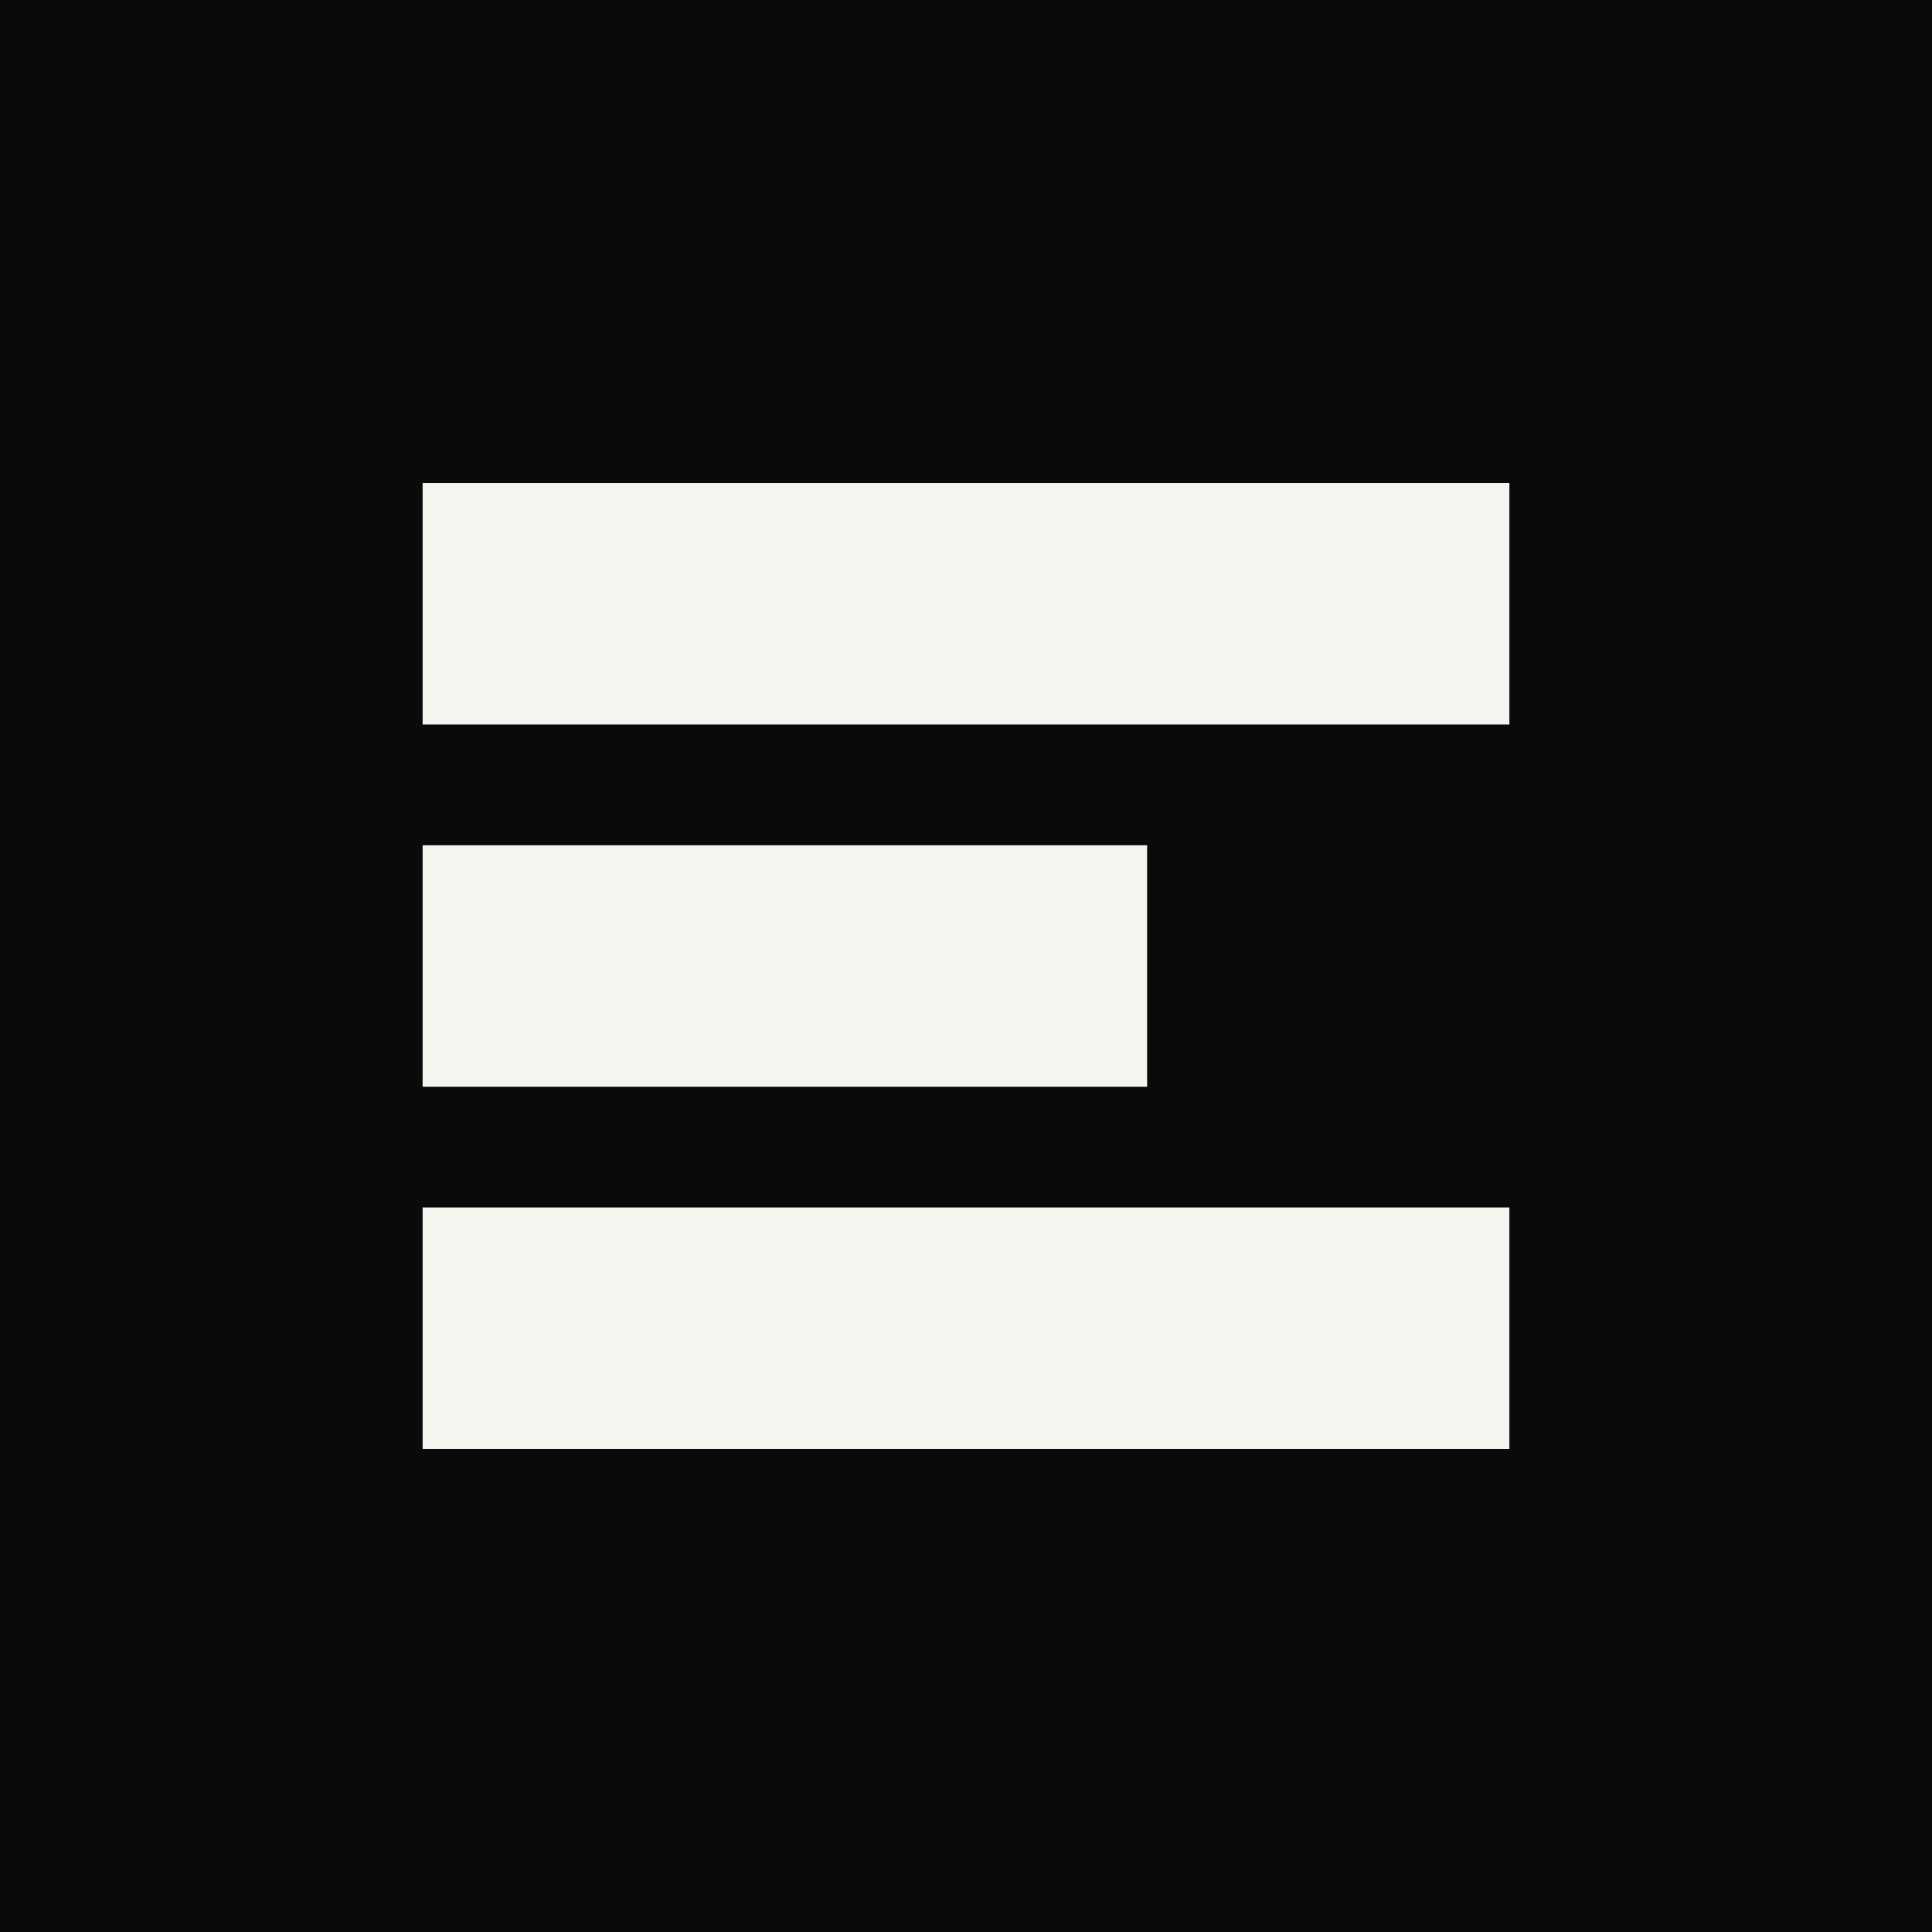
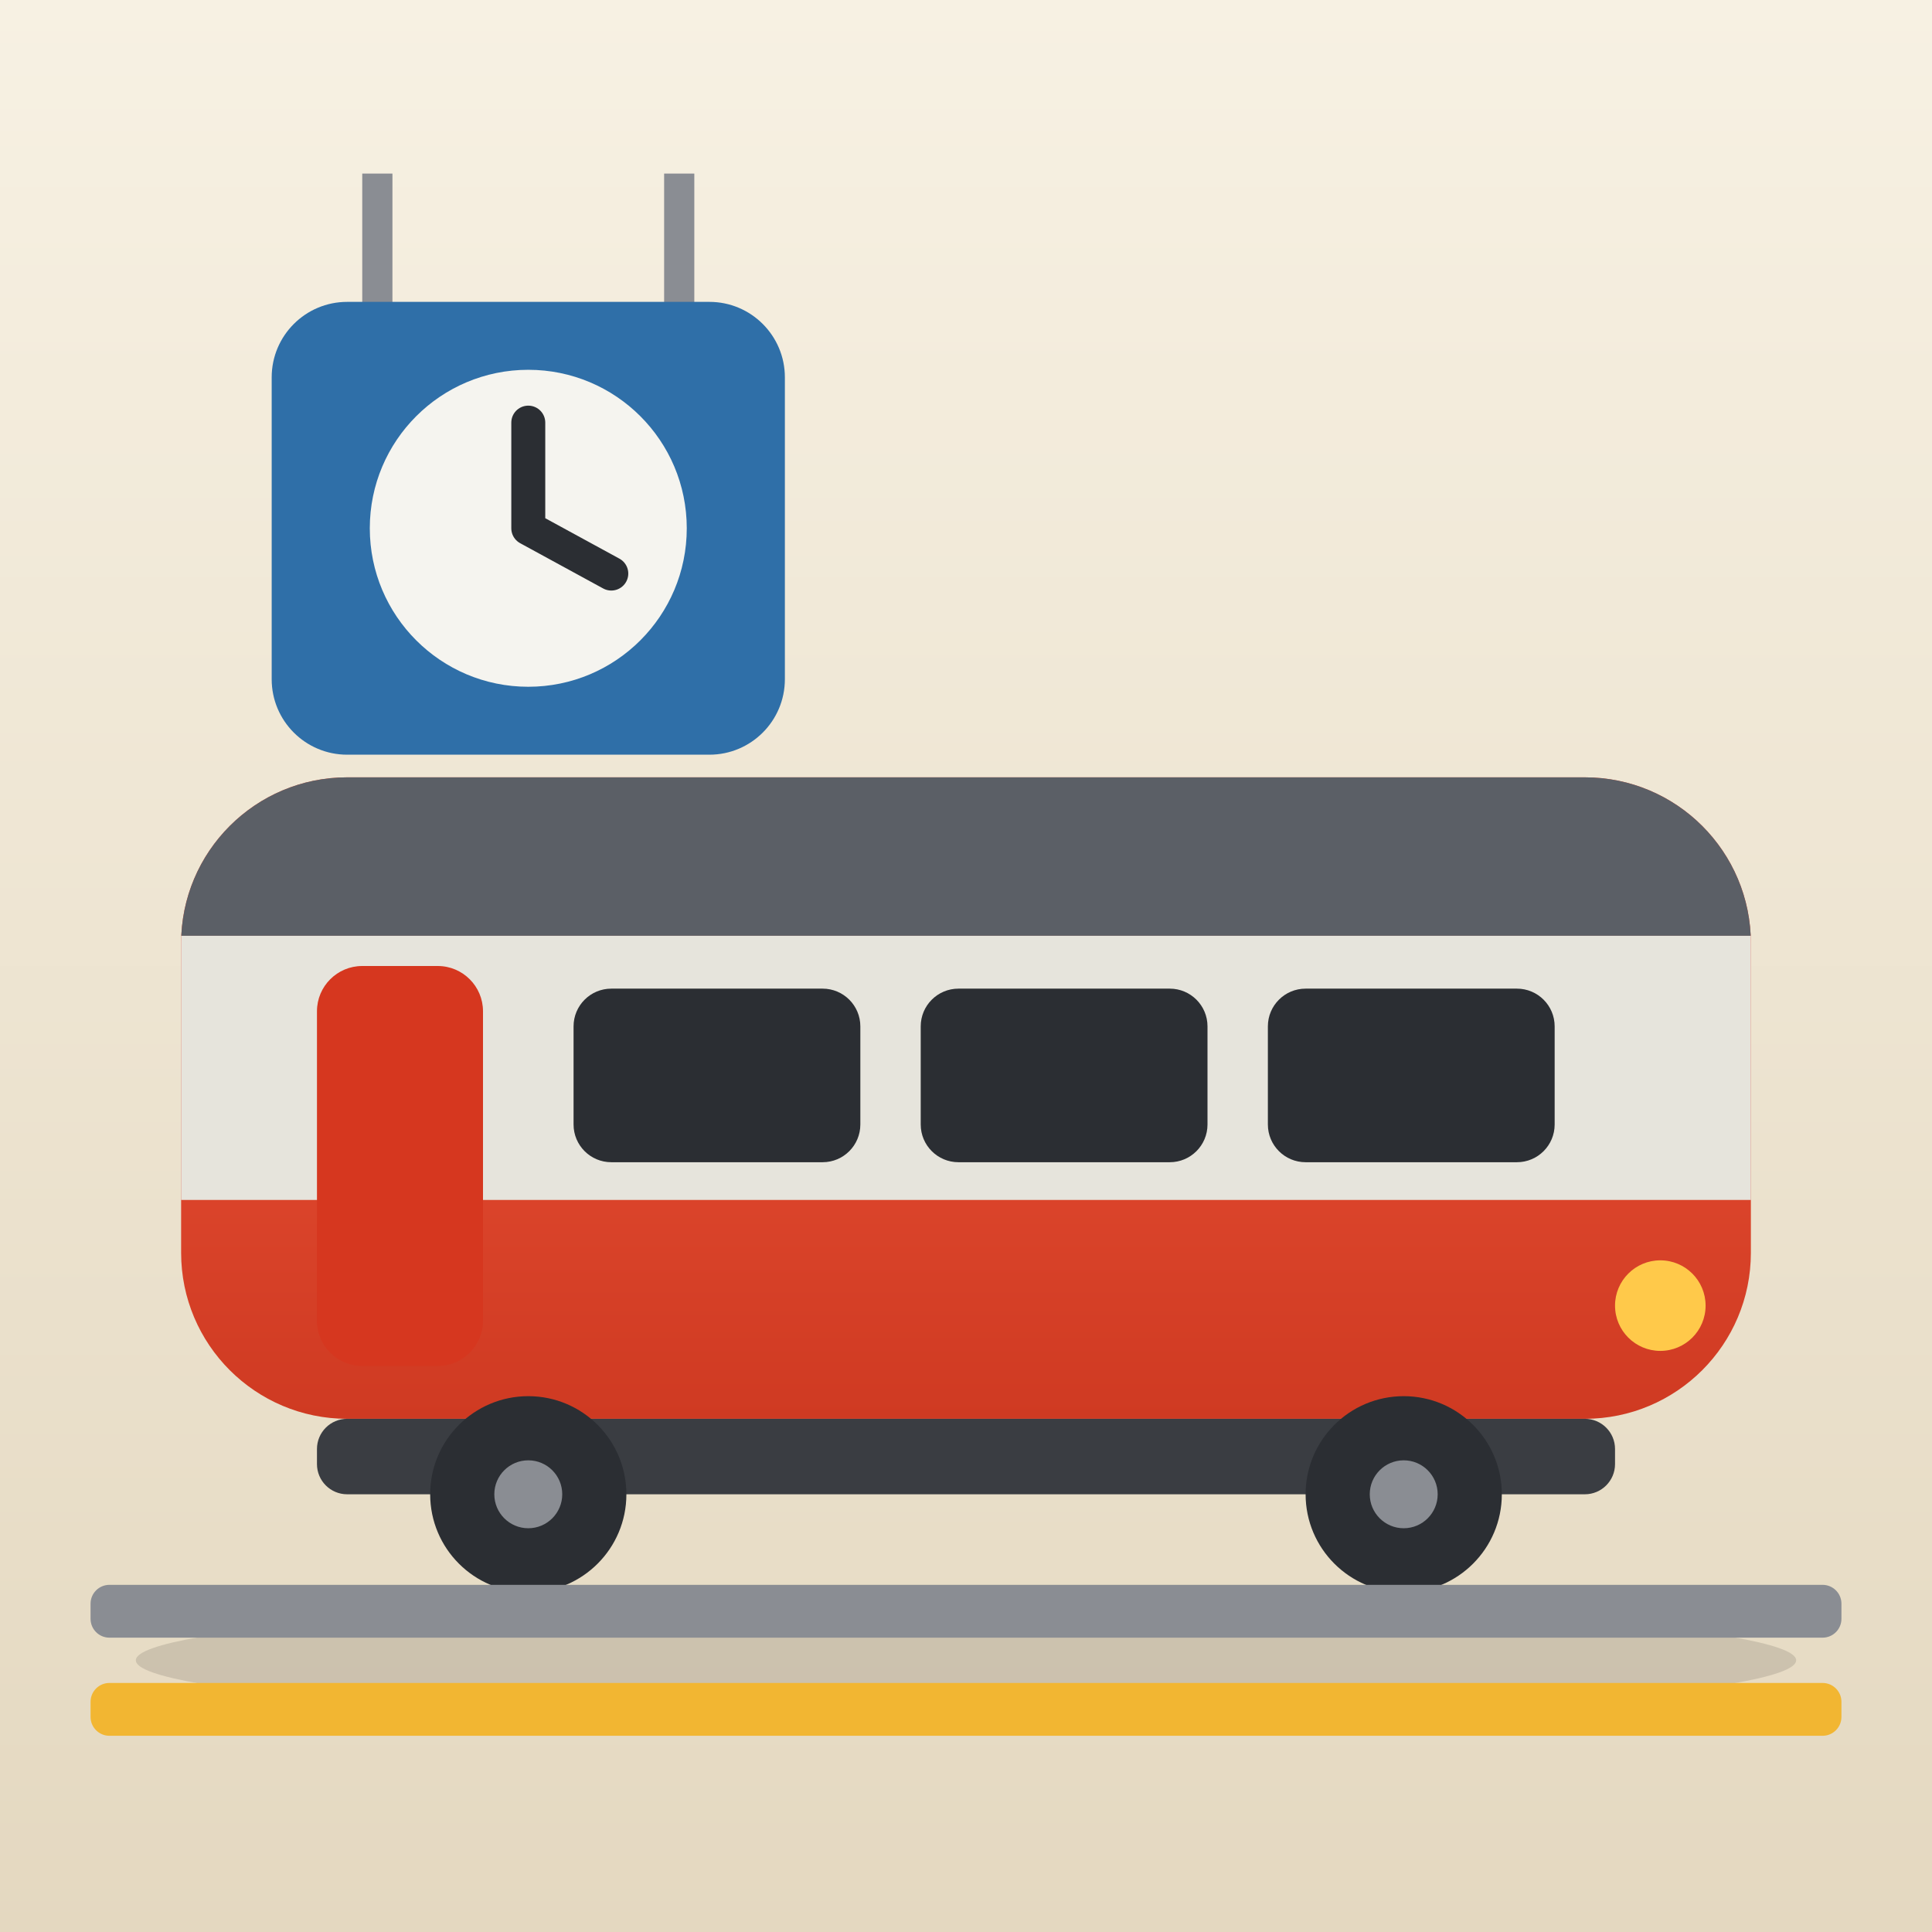
- <svg xmlns="http://www.w3.org/2000/svg" viewBox="0 0 32 32">
-   <rect width="32" height="32" fill="#0A0A0A" />
-   <rect x="7" y="8" width="18" height="4" fill="#F5F4EF" />
-   <rect x="7" y="14" width="12" height="4" fill="#F5F4EF" />
-   <rect x="7" y="20" width="18" height="4" fill="#F5F4EF" />
+ <svg xmlns="http://www.w3.org/2000/svg" viewBox="0 0 512 512">
+   <defs>
+     <linearGradient id="bg" x1="0" y1="0" x2="0" y2="1">
+       <stop offset="0" stop-color="#F7F1E3" />
+       <stop offset="1" stop-color="#E4D8C0" />
+     </linearGradient>
+     <linearGradient id="red" x1="0" y1="0" x2="0" y2="1">
+       <stop offset="0" stop-color="#F0563A" />
+       <stop offset="1" stop-color="#CF3A22" />
+     </linearGradient>
+     <clipPath id="b">
+       <rect x="48" y="206" width="416" height="170" rx="44" />
+     </clipPath>
+   </defs>
+   <rect width="512" height="512" fill="url(#bg)" />
+   <rect x="96" y="46" width="8" height="40" fill="#8A8D93" />
+   <rect x="176" y="46" width="8" height="40" fill="#8A8D93" />
+   <rect x="72" y="80" width="136" height="120" rx="20" fill="#2F6FA8" />
+   <circle cx="140" cy="140" r="42" fill="#F5F4EF" />
+   <path d="M140 140 V112 M140 140 L162 152" stroke="#2B2E33" stroke-width="9" stroke-linecap="round" fill="none" />
+   <ellipse cx="256" cy="440" rx="220" ry="16" fill="#000" opacity=".12" />
+   <g clip-path="url(#b)">
+     <rect x="48" y="206" width="416" height="170" fill="url(#red)" />
+     <rect x="48" y="206" width="416" height="42" fill="#5B5F66" />
+     <rect x="48" y="248" width="416" height="70" fill="#E6E4DC" />
+   </g>
+   <rect x="84" y="256" width="44" height="106" rx="12" fill="#D6371F" />
+   <rect x="152" y="262" width="76" height="46" rx="10" fill="#2B2E33" />
+   <rect x="244" y="262" width="76" height="46" rx="10" fill="#2B2E33" />
+   <rect x="336" y="262" width="76" height="46" rx="10" fill="#2B2E33" />
+   <circle cx="440" cy="346" r="12" fill="#FFC94A" />
+   <rect x="84" y="376" width="344" height="20" rx="8" fill="#3A3D42" />
+   <circle cx="140" cy="396" r="26" fill="#2B2E33" />
+   <circle cx="140" cy="396" r="9" fill="#8A8D93" />
+   <circle cx="372" cy="396" r="26" fill="#2B2E33" />
+   <circle cx="372" cy="396" r="9" fill="#8A8D93" />
+   <rect x="24" y="420" width="464" height="14" rx="5" fill="#8A8D93" />
+   <rect x="24" y="446" width="464" height="14" rx="5" fill="#F2B632" />
</svg>
